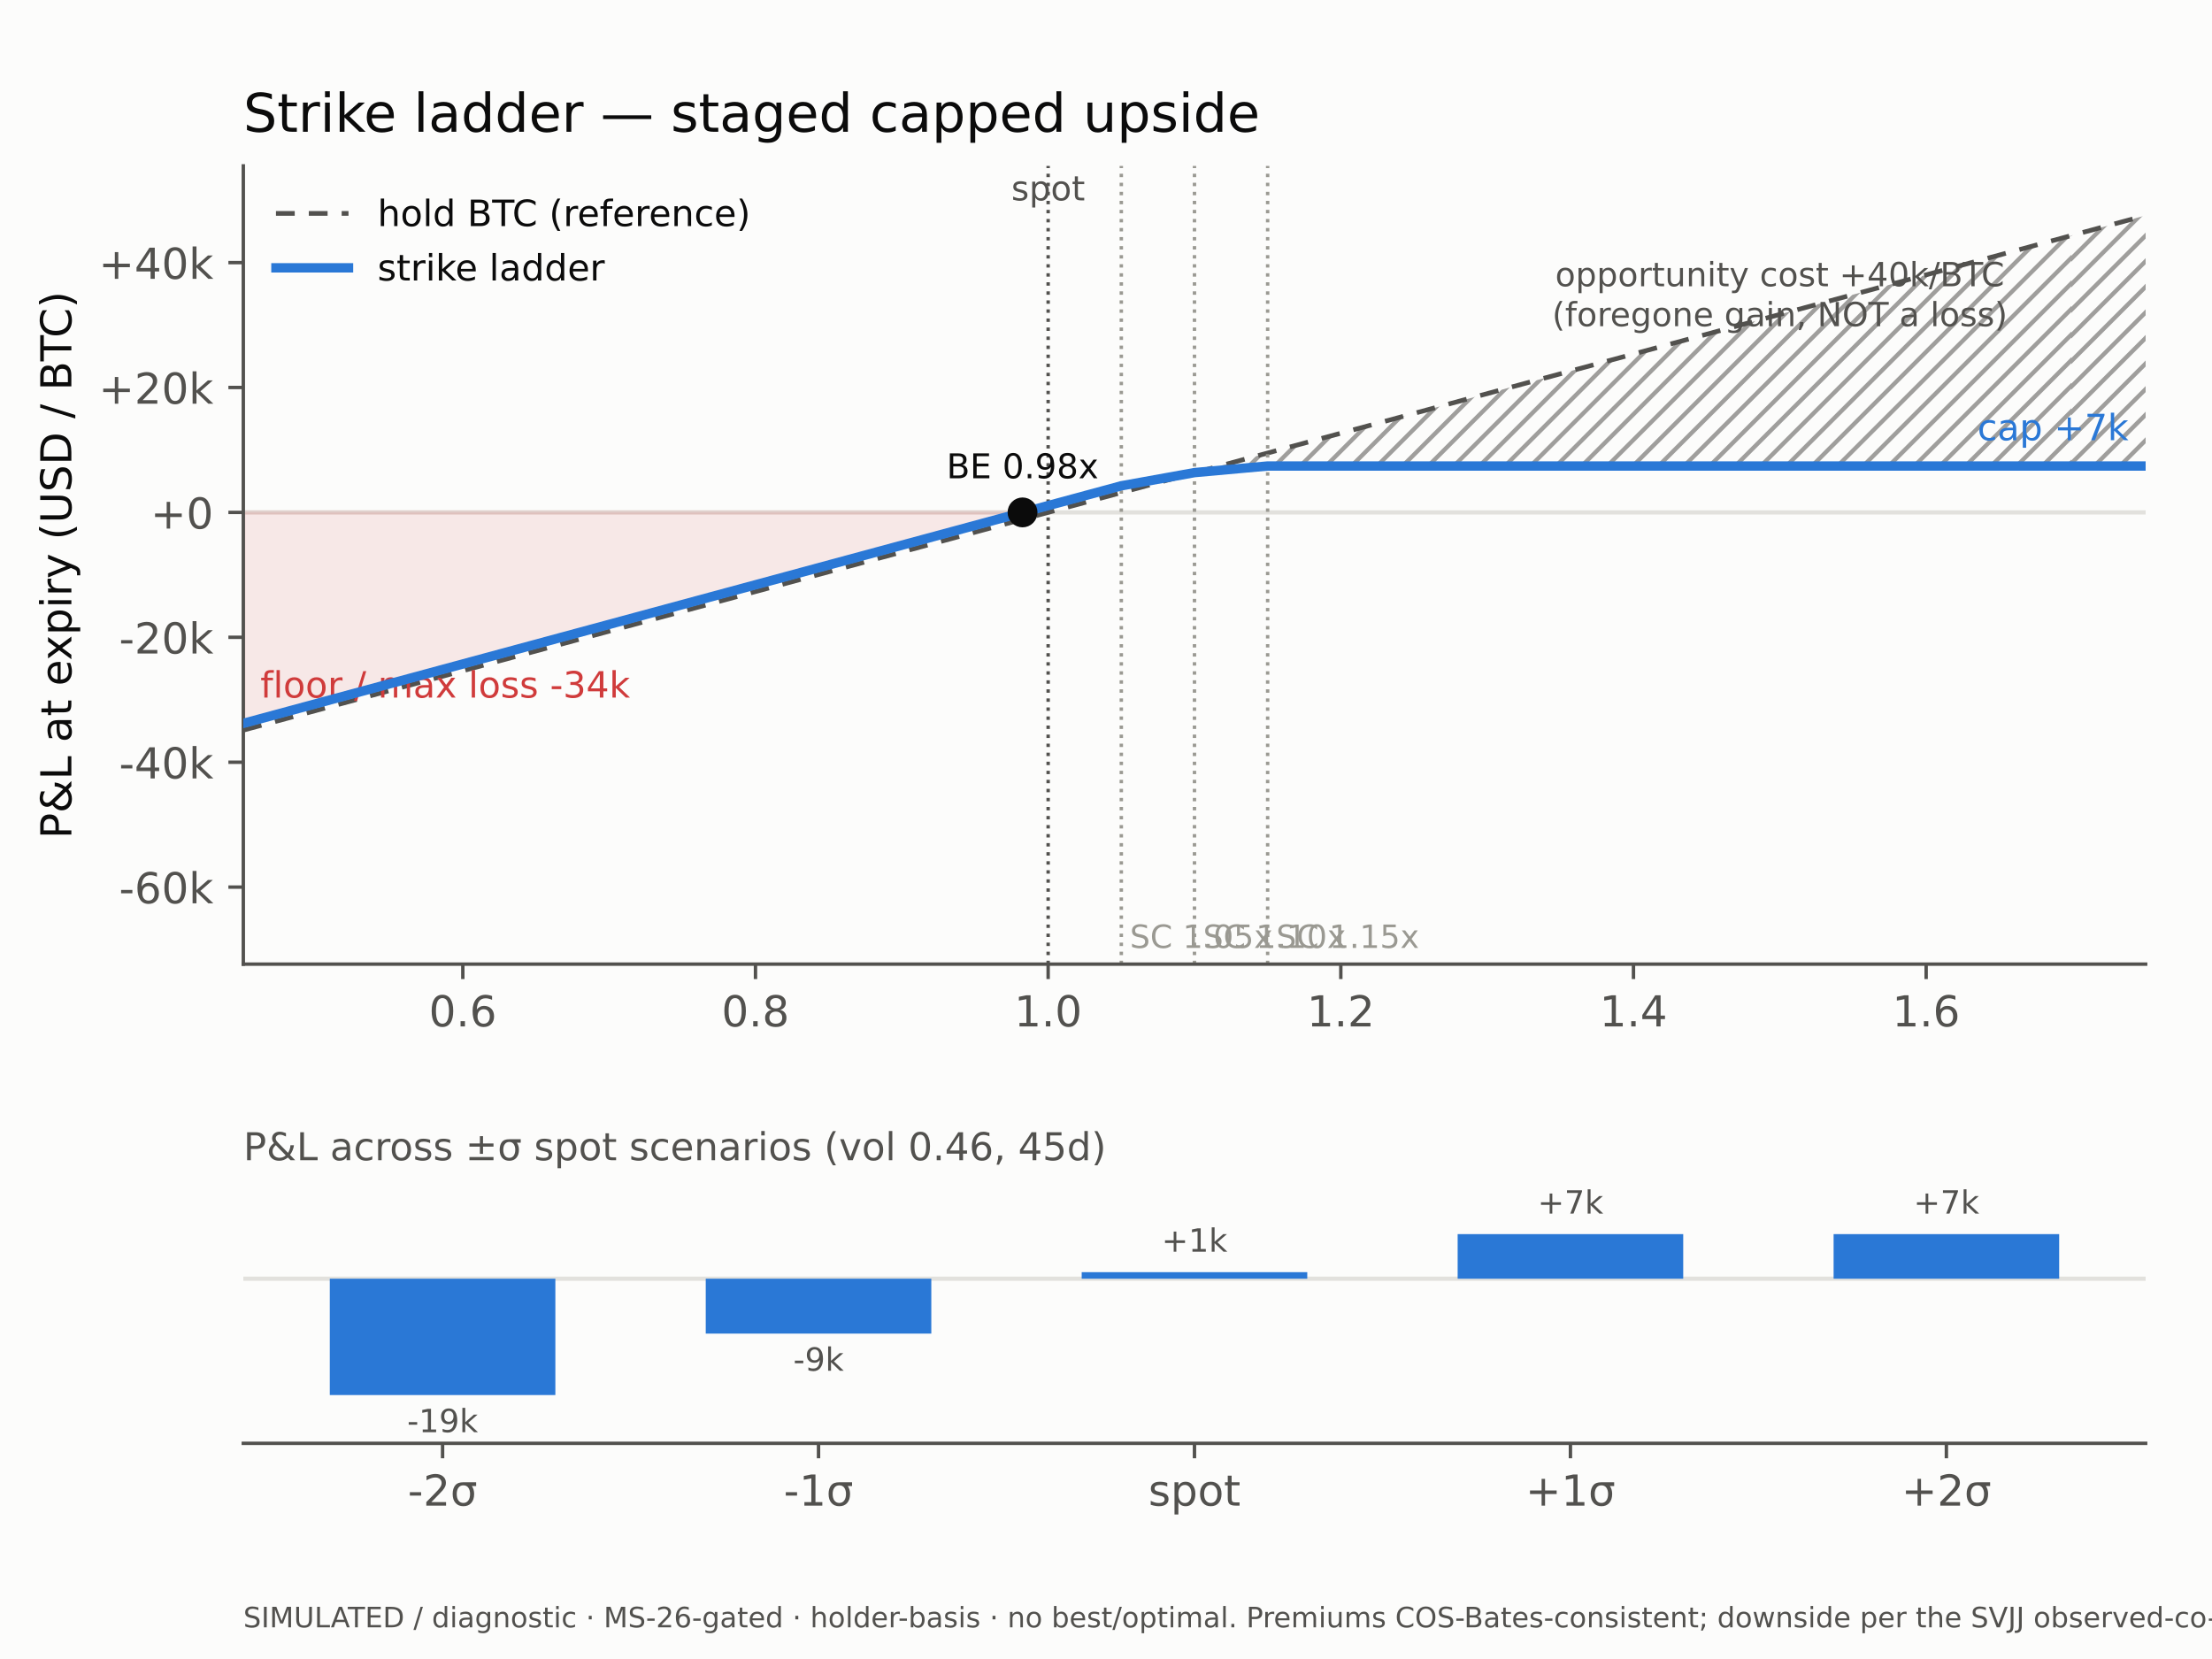
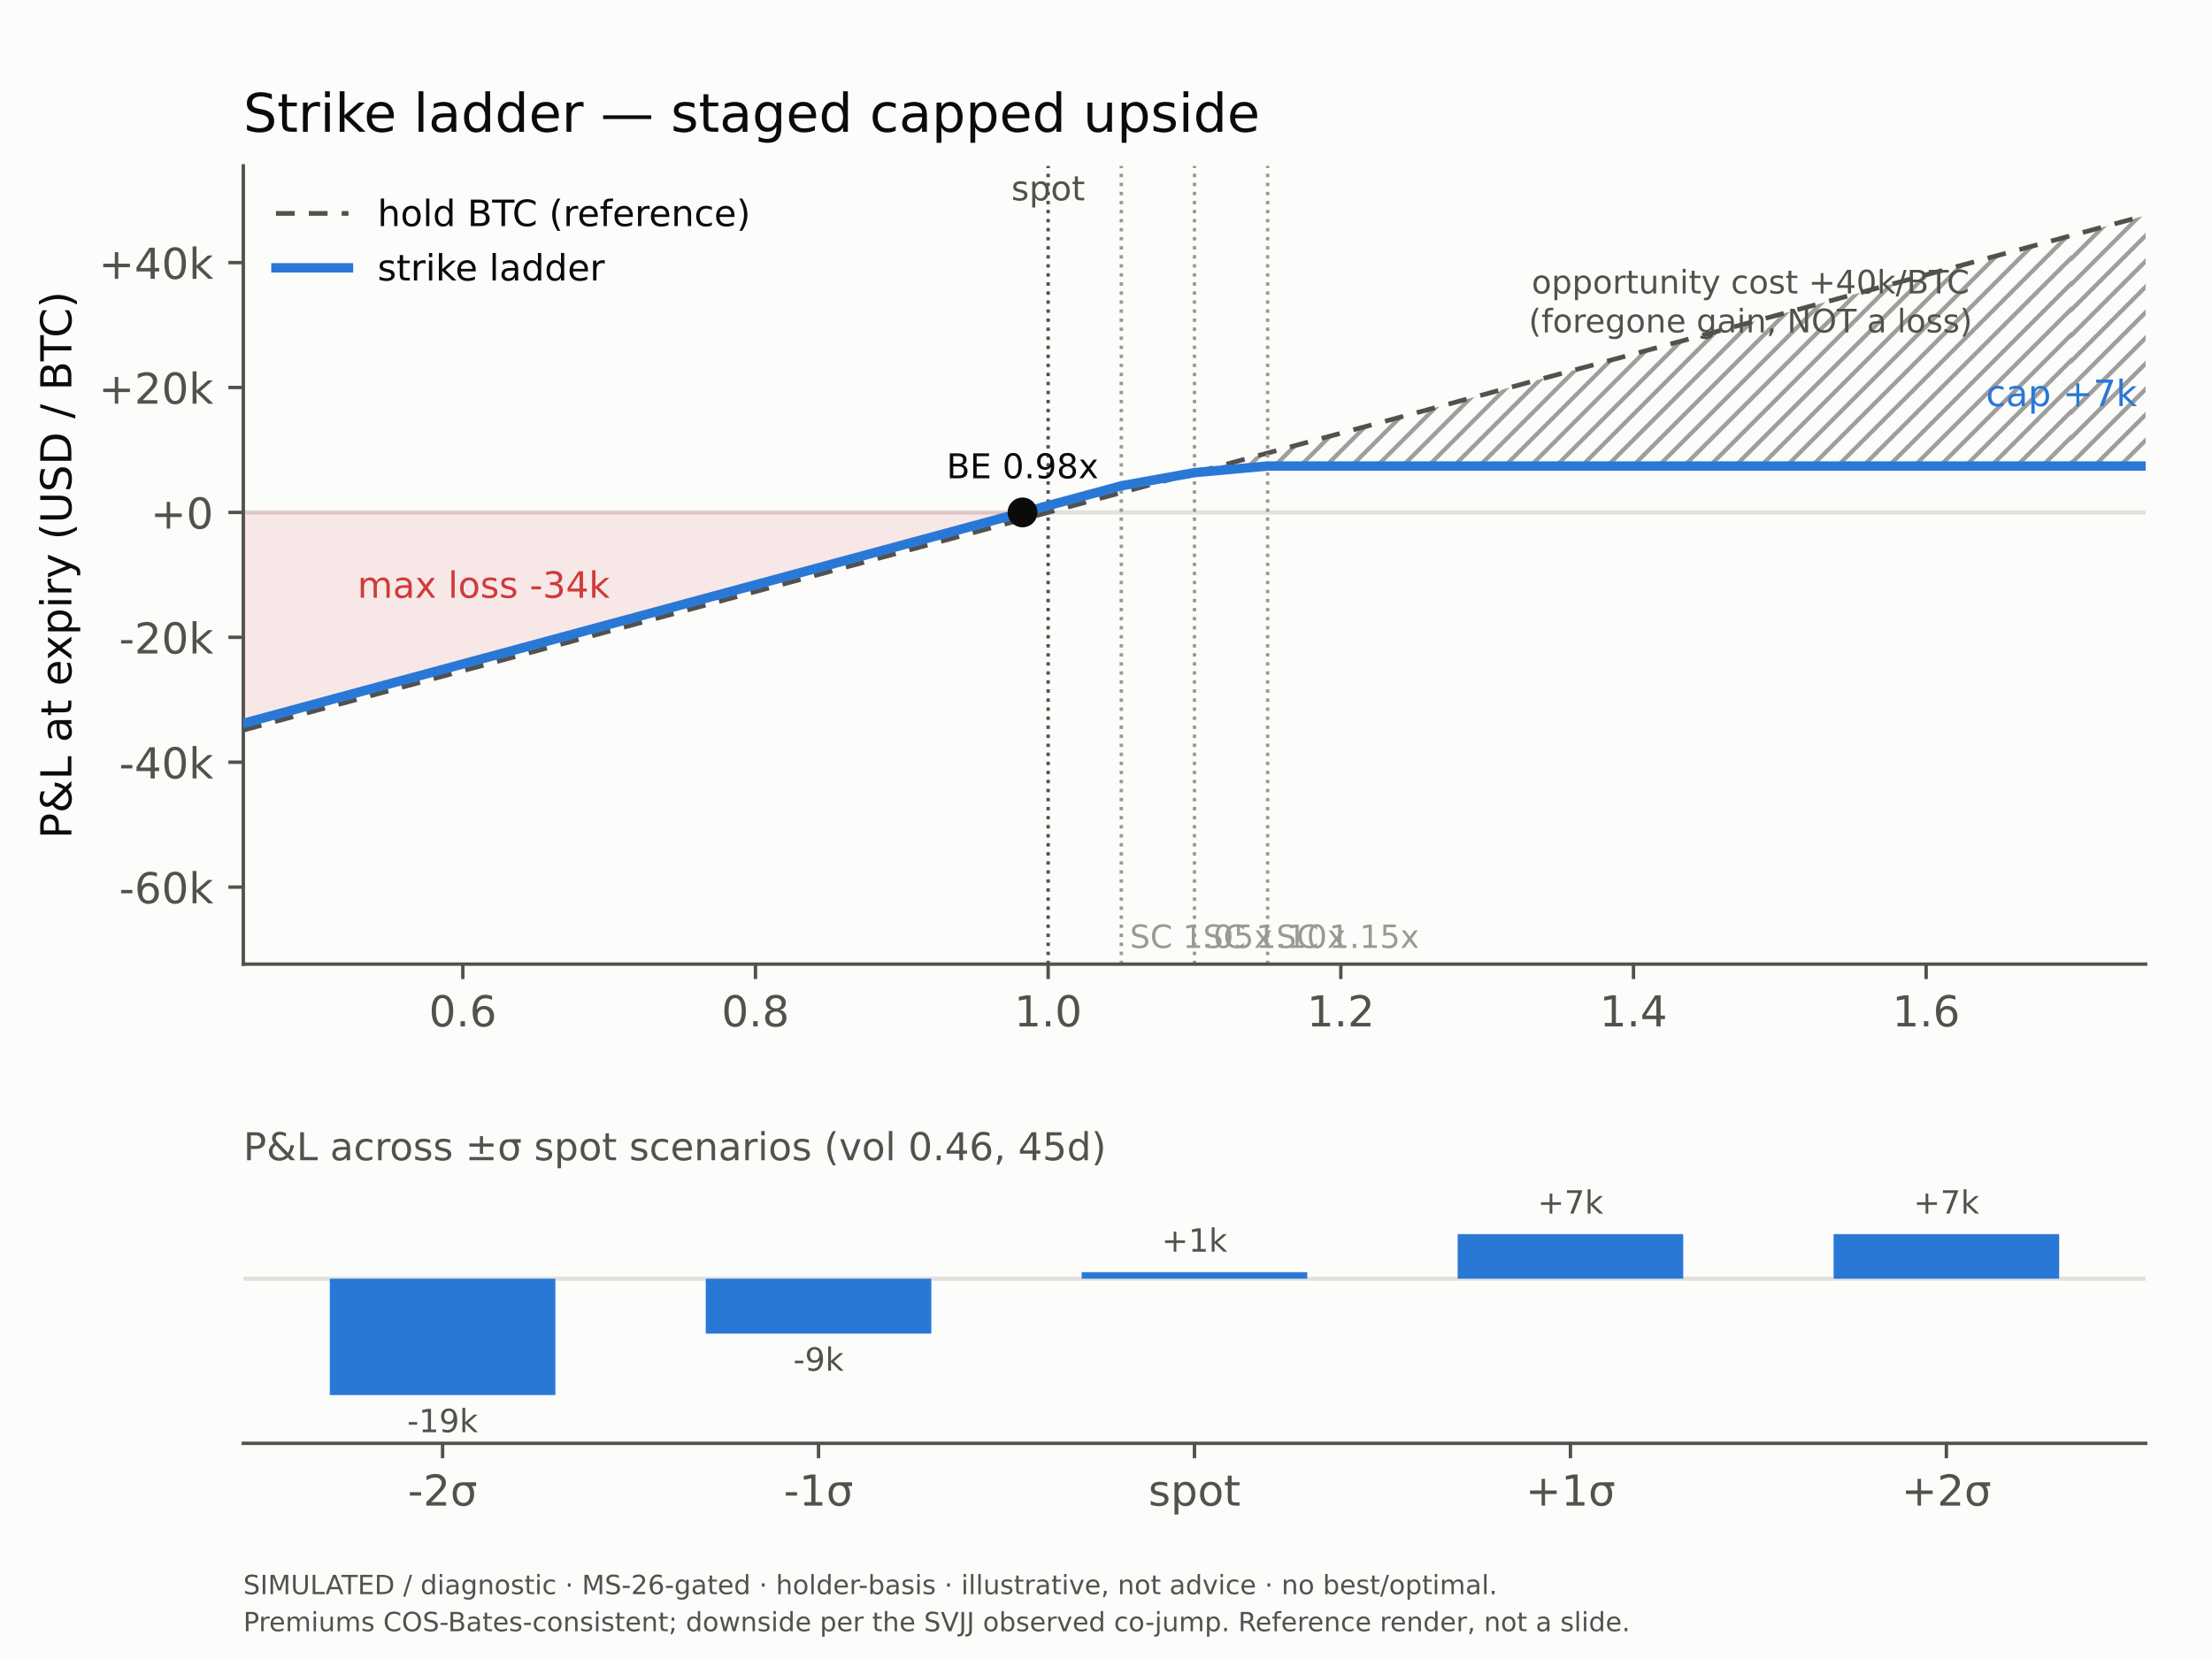
<svg xmlns="http://www.w3.org/2000/svg" xmlns:xlink="http://www.w3.org/1999/xlink" width="518.4pt" height="388.8pt" viewBox="0 0 518.4 388.8" version="1.1">
  <defs>
    <style type="text/css">*{stroke-linejoin: round; stroke-linecap: butt}</style>
  </defs>
  <g id="figure_1">
    <g id="patch_1">
      <path d="M 0 388.8  L 518.4 388.8  L 518.4 0  L 0 0  z " style="fill: #fcfcfb" />
    </g>
    <g id="axes_1">
      <g id="patch_2">
        <path d="M 57.024 225.952  L 502.848 225.952  L 502.848 38.88  L 57.024 38.88  z " style="fill: #fcfcfb" />
      </g>
      <g id="line2d_1">
        <path d="M 57.024 120.087  L 502.848 120.087  " clip-path="url(#p8b1df6aea4)" style="fill: none; stroke: #e2e1dd; stroke-linecap: square" />
      </g>
      <g id="FillBetweenPolyCollection_1">
        <defs>
          <path id="m30b05222a0" d="M 57.024 -268.713  L 57.024 -219.272  L 58.739 -219.736  L 60.453 -220.2  L 62.168 -220.664  L 63.883 -221.128  L 65.598 -221.592  L 67.312 -222.055  L 69.027 -222.519  L 70.742 -222.983  L 72.456 -223.447  L 74.171 -223.911  L 75.886 -224.375  L 77.6 -224.839  L 79.315 -225.303  L 81.03 -225.767  L 82.745 -226.231  L 84.459 -226.695  L 86.174 -227.159  L 87.889 -227.623  L 89.603 -228.087  L 91.318 -228.551  L 93.033 -229.015  L 94.748 -229.479  L 96.462 -229.943  L 98.177 -230.407  L 99.892 -230.871  L 101.606 -231.335  L 103.321 -231.799  L 105.036 -232.263  L 106.751 -232.727  L 108.465 -233.191  L 110.18 -233.655  L 111.895 -234.119  L 113.609 -234.583  L 115.324 -235.047  L 117.039 -235.511  L 118.753 -235.975  L 120.468 -236.439  L 122.183 -236.902  L 123.898 -237.366  L 125.612 -237.83  L 127.327 -238.294  L 129.042 -238.758  L 130.756 -239.222  L 132.471 -239.686  L 134.186 -240.15  L 135.901 -240.614  L 137.615 -241.078  L 139.33 -241.542  L 141.045 -242.006  L 142.759 -242.47  L 144.474 -242.934  L 146.189 -243.398  L 147.904 -243.862  L 149.618 -244.326  L 151.333 -244.79  L 153.048 -245.254  L 154.762 -245.718  L 156.477 -246.182  L 158.192 -246.646  L 159.906 -247.11  L 161.621 -247.574  L 163.336 -248.038  L 165.051 -248.502  L 166.765 -248.966  L 168.48 -249.43  L 170.195 -249.894  L 171.909 -250.358  L 173.624 -250.822  L 175.339 -251.286  L 177.054 -251.749  L 178.768 -252.213  L 180.483 -252.677  L 182.198 -253.141  L 183.912 -253.605  L 185.627 -254.069  L 187.342 -254.533  L 189.056 -254.997  L 190.771 -255.461  L 192.486 -255.925  L 194.201 -256.389  L 195.915 -256.853  L 197.63 -257.317  L 199.345 -257.781  L 201.059 -258.245  L 202.774 -258.709  L 204.489 -259.173  L 206.204 -259.637  L 207.918 -260.101  L 209.633 -260.565  L 211.348 -261.029  L 213.062 -261.493  L 214.777 -261.957  L 216.492 -262.421  L 218.207 -262.885  L 219.921 -263.349  L 221.636 -263.813  L 223.351 -264.277  L 225.065 -264.741  L 226.78 -265.205  L 228.495 -265.669  L 230.209 -266.133  L 231.924 -266.596  L 233.639 -267.06  L 235.354 -267.524  L 237.068 -267.988  L 238.783 -268.452  L 238.783 -268.713  L 238.783 -268.713  L 237.068 -268.713  L 235.354 -268.713  L 233.639 -268.713  L 231.924 -268.713  L 230.209 -268.713  L 228.495 -268.713  L 226.78 -268.713  L 225.065 -268.713  L 223.351 -268.713  L 221.636 -268.713  L 219.921 -268.713  L 218.207 -268.713  L 216.492 -268.713  L 214.777 -268.713  L 213.062 -268.713  L 211.348 -268.713  L 209.633 -268.713  L 207.918 -268.713  L 206.204 -268.713  L 204.489 -268.713  L 202.774 -268.713  L 201.059 -268.713  L 199.345 -268.713  L 197.63 -268.713  L 195.915 -268.713  L 194.201 -268.713  L 192.486 -268.713  L 190.771 -268.713  L 189.056 -268.713  L 187.342 -268.713  L 185.627 -268.713  L 183.912 -268.713  L 182.198 -268.713  L 180.483 -268.713  L 178.768 -268.713  L 177.054 -268.713  L 175.339 -268.713  L 173.624 -268.713  L 171.909 -268.713  L 170.195 -268.713  L 168.48 -268.713  L 166.765 -268.713  L 165.051 -268.713  L 163.336 -268.713  L 161.621 -268.713  L 159.906 -268.713  L 158.192 -268.713  L 156.477 -268.713  L 154.762 -268.713  L 153.048 -268.713  L 151.333 -268.713  L 149.618 -268.713  L 147.904 -268.713  L 146.189 -268.713  L 144.474 -268.713  L 142.759 -268.713  L 141.045 -268.713  L 139.33 -268.713  L 137.615 -268.713  L 135.901 -268.713  L 134.186 -268.713  L 132.471 -268.713  L 130.756 -268.713  L 129.042 -268.713  L 127.327 -268.713  L 125.612 -268.713  L 123.898 -268.713  L 122.183 -268.713  L 120.468 -268.713  L 118.753 -268.713  L 117.039 -268.713  L 115.324 -268.713  L 113.609 -268.713  L 111.895 -268.713  L 110.18 -268.713  L 108.465 -268.713  L 106.751 -268.713  L 105.036 -268.713  L 103.321 -268.713  L 101.606 -268.713  L 99.892 -268.713  L 98.177 -268.713  L 96.462 -268.713  L 94.748 -268.713  L 93.033 -268.713  L 91.318 -268.713  L 89.603 -268.713  L 87.889 -268.713  L 86.174 -268.713  L 84.459 -268.713  L 82.745 -268.713  L 81.03 -268.713  L 79.315 -268.713  L 77.6 -268.713  L 75.886 -268.713  L 74.171 -268.713  L 72.456 -268.713  L 70.742 -268.713  L 69.027 -268.713  L 67.312 -268.713  L 65.598 -268.713  L 63.883 -268.713  L 62.168 -268.713  L 60.453 -268.713  L 58.739 -268.713  L 57.024 -268.713  z " style="stroke: #d03b3b; stroke-opacity: 0.1" />
        </defs>
        <g clip-path="url(#p8b1df6aea4)">
          <use xlink:href="#m30b05222a0" x="0" y="388.8" style="fill: #d03b3b; fill-opacity: 0.1; stroke: #d03b3b; stroke-opacity: 0.1" />
        </g>
      </g>
      <g id="FillBetweenPolyCollection_2">
        <path d="M 281.651 110.343  L 281.651 110.604  L 283.365 110.45  L 285.08 110.295  L 286.795 110.14  L 288.51 109.986  L 290.224 109.831  L 291.939 109.676  L 293.654 109.522  L 295.368 109.367  L 297.083 109.212  L 298.798 109.212  L 300.512 109.212  L 302.227 109.212  L 303.942 109.212  L 305.657 109.212  L 307.371 109.212  L 309.086 109.212  L 310.801 109.212  L 312.515 109.212  L 314.23 109.212  L 315.945 109.212  L 317.66 109.212  L 319.374 109.212  L 321.089 109.212  L 322.804 109.212  L 324.518 109.212  L 326.233 109.212  L 327.948 109.212  L 329.663 109.212  L 331.377 109.212  L 333.092 109.212  L 334.807 109.212  L 336.521 109.212  L 338.236 109.212  L 339.951 109.212  L 341.665 109.212  L 343.38 109.212  L 345.095 109.212  L 346.81 109.212  L 348.524 109.212  L 350.239 109.212  L 351.954 109.212  L 353.668 109.212  L 355.383 109.212  L 357.098 109.212  L 358.813 109.212  L 360.527 109.212  L 362.242 109.212  L 363.957 109.212  L 365.671 109.212  L 367.386 109.212  L 369.101 109.212  L 370.816 109.212  L 372.53 109.212  L 374.245 109.212  L 375.96 109.212  L 377.674 109.212  L 379.389 109.212  L 381.104 109.212  L 382.818 109.212  L 384.533 109.212  L 386.248 109.212  L 387.963 109.212  L 389.677 109.212  L 391.392 109.212  L 393.107 109.212  L 394.821 109.212  L 396.536 109.212  L 398.251 109.212  L 399.966 109.212  L 401.68 109.212  L 403.395 109.212  L 405.11 109.212  L 406.824 109.212  L 408.539 109.212  L 410.254 109.212  L 411.968 109.212  L 413.683 109.212  L 415.398 109.212  L 417.113 109.212  L 418.827 109.212  L 420.542 109.212  L 422.257 109.212  L 423.971 109.212  L 425.686 109.212  L 427.401 109.212  L 429.116 109.212  L 430.83 109.212  L 432.545 109.212  L 434.26 109.212  L 435.974 109.212  L 437.689 109.212  L 439.404 109.212  L 441.119 109.212  L 442.833 109.212  L 444.548 109.212  L 446.263 109.212  L 447.977 109.212  L 449.692 109.212  L 451.407 109.212  L 453.121 109.212  L 454.836 109.212  L 456.551 109.212  L 458.266 109.212  L 459.98 109.212  L 461.695 109.212  L 463.41 109.212  L 465.124 109.212  L 466.839 109.212  L 468.554 109.212  L 470.269 109.212  L 471.983 109.212  L 473.698 109.212  L 475.413 109.212  L 477.127 109.212  L 478.842 109.212  L 480.557 109.212  L 482.272 109.212  L 483.986 109.212  L 485.701 109.212  L 487.416 109.212  L 489.13 109.212  L 490.845 109.212  L 492.56 109.212  L 494.274 109.212  L 495.989 109.212  L 497.704 109.212  L 499.419 109.212  L 501.133 109.212  L 502.848 109.212  L 502.848 50.491  L 502.848 50.491  L 501.133 50.955  L 499.419 51.419  L 497.704 51.883  L 495.989 52.347  L 494.274 52.811  L 492.56 53.275  L 490.845 53.739  L 489.13 54.203  L 487.416 54.667  L 485.701 55.131  L 483.986 55.595  L 482.272 56.059  L 480.557 56.523  L 478.842 56.987  L 477.127 57.451  L 475.413 57.915  L 473.698 58.379  L 471.983 58.843  L 470.269 59.307  L 468.554 59.771  L 466.839 60.235  L 465.124 60.699  L 463.41 61.163  L 461.695 61.627  L 459.98 62.09  L 458.266 62.554  L 456.551 63.018  L 454.836 63.482  L 453.121 63.946  L 451.407 64.41  L 449.692 64.874  L 447.977 65.338  L 446.263 65.802  L 444.548 66.266  L 442.833 66.73  L 441.119 67.194  L 439.404 67.658  L 437.689 68.122  L 435.974 68.586  L 434.26 69.05  L 432.545 69.514  L 430.83 69.978  L 429.116 70.442  L 427.401 70.906  L 425.686 71.37  L 423.971 71.834  L 422.257 72.298  L 420.542 72.762  L 418.827 73.226  L 417.113 73.69  L 415.398 74.154  L 413.683 74.618  L 411.968 75.082  L 410.254 75.546  L 408.539 76.01  L 406.824 76.474  L 405.11 76.937  L 403.395 77.401  L 401.68 77.865  L 399.966 78.329  L 398.251 78.793  L 396.536 79.257  L 394.821 79.721  L 393.107 80.185  L 391.392 80.649  L 389.677 81.113  L 387.963 81.577  L 386.248 82.041  L 384.533 82.505  L 382.818 82.969  L 381.104 83.433  L 379.389 83.897  L 377.674 84.361  L 375.96 84.825  L 374.245 85.289  L 372.53 85.753  L 370.816 86.217  L 369.101 86.681  L 367.386 87.145  L 365.671 87.609  L 363.957 88.073  L 362.242 88.537  L 360.527 89.001  L 358.813 89.465  L 357.098 89.929  L 355.383 90.393  L 353.668 90.857  L 351.954 91.321  L 350.239 91.784  L 348.524 92.248  L 346.81 92.712  L 345.095 93.176  L 343.38 93.64  L 341.665 94.104  L 339.951 94.568  L 338.236 95.032  L 336.521 95.496  L 334.807 95.96  L 333.092 96.424  L 331.377 96.888  L 329.663 97.352  L 327.948 97.816  L 326.233 98.28  L 324.518 98.744  L 322.804 99.208  L 321.089 99.672  L 319.374 100.136  L 317.66 100.6  L 315.945 101.064  L 314.23 101.528  L 312.515 101.992  L 310.801 102.456  L 309.086 102.92  L 307.371 103.384  L 305.657 103.848  L 303.942 104.312  L 302.227 104.776  L 300.512 105.24  L 298.798 105.704  L 297.083 106.168  L 295.368 106.632  L 293.654 107.095  L 291.939 107.559  L 290.224 108.023  L 288.51 108.487  L 286.795 108.951  L 285.08 109.415  L 283.365 109.879  L 281.651 110.343  z " clip-path="url(#p8b1df6aea4)" style="fill: url(#hdfce8c9ef9)" />
      </g>
      <g id="matplotlib.axis_1">
        <g id="xtick_1">
          <g id="line2d_2">
            <defs>
              <path id="m6badb8b41f" d="M 0 0  L 0 3.5  " style="stroke: #52514e; stroke-width: 0.8" />
            </defs>
            <g>
              <use xlink:href="#m6badb8b41f" x="108.465" y="225.952" style="fill: #52514e; stroke: #52514e; stroke-width: 0.8" />
            </g>
          </g>
          <g id="text_1">
            <text style="font-size: 10px; font-family: 'DejaVu Sans'; text-anchor: middle; fill: #52514e" x="108.465" y="240.55" transform="rotate(-0 108.4652 240.5499)">0.6</text>
          </g>
        </g>
        <g id="xtick_2">
          <g id="line2d_3">
            <g>
              <use xlink:href="#m6badb8b41f" x="177.054" y="225.952" style="fill: #52514e; stroke: #52514e; stroke-width: 0.8" />
            </g>
          </g>
          <g id="text_2">
            <text style="font-size: 10px; font-family: 'DejaVu Sans'; text-anchor: middle; fill: #52514e" x="177.054" y="240.55" transform="rotate(-0 177.0535 240.5499)">0.8</text>
          </g>
        </g>
        <g id="xtick_3">
          <g id="line2d_4">
            <g>
              <use xlink:href="#m6badb8b41f" x="245.642" y="225.952" style="fill: #52514e; stroke: #52514e; stroke-width: 0.8" />
            </g>
          </g>
          <g id="text_3">
            <text style="font-size: 10px; font-family: 'DejaVu Sans'; text-anchor: middle; fill: #52514e" x="245.642" y="240.55" transform="rotate(-0 245.6418 240.5499)">1.0</text>
          </g>
        </g>
        <g id="xtick_4">
          <g id="line2d_5">
            <g>
              <use xlink:href="#m6badb8b41f" x="314.23" y="225.952" style="fill: #52514e; stroke: #52514e; stroke-width: 0.8" />
            </g>
          </g>
          <g id="text_4">
            <text style="font-size: 10px; font-family: 'DejaVu Sans'; text-anchor: middle; fill: #52514e" x="314.23" y="240.55" transform="rotate(-0 314.2302 240.5499)">1.2</text>
          </g>
        </g>
        <g id="xtick_5">
          <g id="line2d_6">
            <g>
              <use xlink:href="#m6badb8b41f" x="382.818" y="225.952" style="fill: #52514e; stroke: #52514e; stroke-width: 0.8" />
            </g>
          </g>
          <g id="text_5">
            <text style="font-size: 10px; font-family: 'DejaVu Sans'; text-anchor: middle; fill: #52514e" x="382.818" y="240.55" transform="rotate(-0 382.8185 240.5499)">1.4</text>
          </g>
        </g>
        <g id="xtick_6">
          <g id="line2d_7">
            <g>
              <use xlink:href="#m6badb8b41f" x="451.407" y="225.952" style="fill: #52514e; stroke: #52514e; stroke-width: 0.8" />
            </g>
          </g>
          <g id="text_6">
            <text style="font-size: 10px; font-family: 'DejaVu Sans'; text-anchor: middle; fill: #52514e" x="451.407" y="240.55" transform="rotate(-0 451.4068 240.5499)">1.6</text>
          </g>
        </g>
      </g>
      <g id="matplotlib.axis_2">
        <g id="ytick_1">
          <g id="line2d_8">
            <defs>
              <path id="m6aaad6d4b3" d="M 0 0  L -3.5 0  " style="stroke: #52514e; stroke-width: 0.8" />
            </defs>
            <g>
              <use xlink:href="#m6aaad6d4b3" x="57.024" y="207.901" style="fill: #52514e; stroke: #52514e; stroke-width: 0.8" />
            </g>
          </g>
          <g id="text_7">
            <text style="font-size: 10px; font-family: 'DejaVu Sans'; text-anchor: end; fill: #52514e" x="50.024" y="211.701" transform="rotate(-0 50.024 211.7005)">-60k</text>
          </g>
        </g>
        <g id="ytick_2">
          <g id="line2d_9">
            <g>
              <use xlink:href="#m6aaad6d4b3" x="57.024" y="178.63" style="fill: #52514e; stroke: #52514e; stroke-width: 0.8" />
            </g>
          </g>
          <g id="text_8">
            <text style="font-size: 10px; font-family: 'DejaVu Sans'; text-anchor: end; fill: #52514e" x="50.024" y="182.429" transform="rotate(-0 50.024 182.429)">-40k</text>
          </g>
        </g>
        <g id="ytick_3">
          <g id="line2d_10">
            <g>
              <use xlink:href="#m6aaad6d4b3" x="57.024" y="149.358" style="fill: #52514e; stroke: #52514e; stroke-width: 0.8" />
            </g>
          </g>
          <g id="text_9">
            <text style="font-size: 10px; font-family: 'DejaVu Sans'; text-anchor: end; fill: #52514e" x="50.024" y="153.157" transform="rotate(-0 50.024 153.1574)">-20k</text>
          </g>
        </g>
        <g id="ytick_4">
          <g id="line2d_11">
            <g>
              <use xlink:href="#m6aaad6d4b3" x="57.024" y="120.087" style="fill: #52514e; stroke: #52514e; stroke-width: 0.8" />
            </g>
          </g>
          <g id="text_10">
            <text style="font-size: 10px; font-family: 'DejaVu Sans'; text-anchor: end; fill: #52514e" x="50.024" y="123.885" transform="rotate(-0 50.024 123.8854)">+0</text>
          </g>
        </g>
        <g id="ytick_5">
          <g id="line2d_12">
            <g>
              <use xlink:href="#m6aaad6d4b3" x="57.024" y="90.815" style="fill: #52514e; stroke: #52514e; stroke-width: 0.8" />
            </g>
          </g>
          <g id="text_11">
            <text style="font-size: 10px; font-family: 'DejaVu Sans'; text-anchor: end; fill: #52514e" x="50.024" y="94.614" transform="rotate(-0 50.024 94.61426)">+20k</text>
          </g>
        </g>
        <g id="ytick_6">
          <g id="line2d_13">
            <g>
              <use xlink:href="#m6aaad6d4b3" x="57.024" y="61.543" style="fill: #52514e; stroke: #52514e; stroke-width: 0.8" />
            </g>
          </g>
          <g id="text_12">
            <text style="font-size: 10px; font-family: 'DejaVu Sans'; text-anchor: end; fill: #52514e" x="50.024" y="65.343" transform="rotate(-0 50.024 65.34269)">+40k</text>
          </g>
        </g>
        <g id="text_13">
          <text style="font-size: 10px; font-family: 'DejaVu Sans'; text-anchor: middle; fill: #0b0b0b" x="16.726" y="132.416" transform="rotate(-90 16.72634 132.4161)">P&amp;L at expiry (USD / BTC)</text>
        </g>
      </g>
      <g id="line2d_14">
        <path d="M 57.024 171.123  L 502.848 50.491  L 502.848 50.491  " clip-path="url(#p8b1df6aea4)" style="fill: none; stroke-dasharray: 4.4,3.3; stroke-dashoffset: 0; stroke: #52514e; stroke-width: 1.1" />
      </g>
      <g id="line2d_15">
        <path d="M 245.642 225.952  L 245.642 38.88  " clip-path="url(#p8b1df6aea4)" style="fill: none; stroke-dasharray: 0.8,1.32; stroke-dashoffset: 0; stroke: #52514e; stroke-width: 0.8" />
      </g>
      <g id="line2d_16">
        <path d="M 262.789 225.952  L 262.789 38.88  " clip-path="url(#p8b1df6aea4)" style="fill: none; stroke-dasharray: 0.8,1.32; stroke-dashoffset: 0; stroke: #9a9992; stroke-width: 0.8" />
      </g>
      <g id="line2d_17">
        <path d="M 279.936 225.952  L 279.936 38.88  " clip-path="url(#p8b1df6aea4)" style="fill: none; stroke-dasharray: 0.8,1.32; stroke-dashoffset: 0; stroke: #9a9992; stroke-width: 0.8" />
      </g>
      <g id="line2d_18">
        <path d="M 297.083 225.952  L 297.083 38.88  " clip-path="url(#p8b1df6aea4)" style="fill: none; stroke-dasharray: 0.8,1.32; stroke-dashoffset: 0; stroke: #9a9992; stroke-width: 0.8" />
      </g>
      <g id="patch_3">
        <path d="M 57.024 225.952  L 57.024 38.88  " style="fill: none; stroke: #52514e; stroke-width: 0.8; stroke-linejoin: miter; stroke-linecap: square" />
      </g>
      <g id="patch_4">
        <path d="M 57.024 225.952  L 502.848 225.952  " style="fill: none; stroke: #52514e; stroke-width: 0.8; stroke-linejoin: miter; stroke-linecap: square" />
      </g>
      <g id="text_14">
        <text style="font-size: 8px; font-family: 'DejaVu Sans'; text-anchor: middle; fill: #52514e" x="245.642" y="46.958" transform="rotate(-0 245.6418 46.95813)">spot</text>
      </g>
      <g id="text_15">
        <text style="font-size: 7.5px; font-family: 'DejaVu Sans'; text-anchor: start; fill: #9a9992" x="264.789" y="222.151" transform="rotate(-0 264.7889 222.1505)">SC 1.05x</text>
      </g>
      <g id="text_16">
        <text style="font-size: 7.5px; font-family: 'DejaVu Sans'; text-anchor: start; fill: #9a9992" x="281.936" y="222.151" transform="rotate(-0 281.936 222.1505)">SC 1.10x</text>
      </g>
      <g id="text_17">
        <text style="font-size: 7.5px; font-family: 'DejaVu Sans'; text-anchor: start; fill: #9a9992" x="299.083" y="222.151" transform="rotate(-0 299.0831 222.1505)">SC 1.15x</text>
      </g>
      <g id="text_18">
-         <text style="font-size: 8.5px; font-family: 'DejaVu Sans'; text-anchor: end; fill: #2a78d6" x="498.848" y="103.17" transform="rotate(-0 498.848 103.1704)">cap +7k</text>
+         <text style="font-size: 8.5px; font-family: 'DejaVu Sans'; text-anchor: end; fill: #2a78d6" x="500.848" y="95.17" transform="rotate(-0 500.848 95.17038)">cap +7k</text>
      </g>
      <g id="text_19">
-         <text style="font-size: 8.5px; font-family: 'DejaVu Sans'; text-anchor: start; fill: #d03b3b" x="61.024" y="163.486" transform="rotate(-0 61.024 163.4863)">floor / max loss -34k</text>
+         <text style="font-size: 8.5px; font-family: 'DejaVu Sans'; text-anchor: start; fill: #d03b3b" x="83.773" y="140.094" transform="rotate(-0 83.77344 140.094)">max loss -34k</text>
      </g>
      <g id="text_20">
        <text style="font-size: 8px; font-family: 'DejaVu Sans'; text-anchor: middle; fill: #0b0b0b" x="239.64" y="112.087" transform="rotate(-0 239.6404 112.0866)">BE 0.98x</text>
      </g>
      <g id="text_21">
-         <text style="font-size: 7.8px; font-family: 'DejaVu Sans'; fill: #52514e" transform="translate(364.4663 67.08392)">opportunity cost +40k/BTC</text>
-         <text style="font-size: 7.8px; font-family: 'DejaVu Sans'; fill: #52514e" transform="translate(363.7484 76.44605)">(foregone gain, NOT a loss)</text>
+         <text style="font-size: 7.6px; font-family: 'DejaVu Sans'; fill: #52514e" transform="translate(358.9573 68.77612)">opportunity cost +40k/BTC</text>
+         <text style="font-size: 7.6px; font-family: 'DejaVu Sans'; fill: #52514e" transform="translate(358.2579 77.8982)">(foregone gain, NOT a loss)</text>
      </g>
      <g id="text_22">
        <text style="font-size: 12.5px; font-family: 'DejaVu Sans'; text-anchor: start; fill: #0b0b0b" x="57.024" y="30.88" transform="rotate(-0 57.024 30.88)">Strike ladder — staged capped upside</text>
      </g>
      <g id="line2d_19">
        <path d="M 57.024 169.528  L 262.789 113.852  L 279.936 110.759  L 297.083 109.212  L 502.848 109.212  L 502.848 109.212  " clip-path="url(#p8b1df6aea4)" style="fill: none; stroke: #2a78d6; stroke-width: 2.2; stroke-linecap: square" />
      </g>
      <g id="line2d_20">
        <defs>
          <path id="m14d984cb25" d="M 0 3  C 0.796 3 1.559 2.684 2.121 2.121  C 2.684 1.559 3 0.796 3 0  C 3 -0.796 2.684 -1.559 2.121 -2.121  C 1.559 -2.684 0.796 -3 0 -3  C -0.796 -3 -1.559 -2.684 -2.121 -2.121  C -2.684 -1.559 -3 -0.796 -3 0  C -3 0.796 -2.684 1.559 -2.121 2.121  C -1.559 2.684 -0.796 3 0 3  z " style="stroke: #0b0b0b" />
        </defs>
        <g clip-path="url(#p8b1df6aea4)">
          <use xlink:href="#m14d984cb25" x="239.64" y="120.087" style="fill: #0b0b0b; stroke: #0b0b0b" />
        </g>
      </g>
      <g id="legend_1">
        <g id="line2d_21">
          <path d="M 64.674 50.014  L 73.174 50.014  L 81.674 50.014  " style="fill: none; stroke-dasharray: 4.4,3.3; stroke-dashoffset: 0; stroke: #52514e; stroke-width: 1.1" />
        </g>
        <g id="text_23">
          <text style="font-size: 8.5px; font-family: 'DejaVu Sans'; text-anchor: start; fill: #0b0b0b" x="88.474" y="52.989" transform="rotate(-0 88.474 52.98867)">hold BTC (reference)</text>
        </g>
        <g id="line2d_22">
          <path d="M 64.674 62.764  L 73.174 62.764  L 81.674 62.764  " style="fill: none; stroke: #2a78d6; stroke-width: 2.2; stroke-linecap: square" />
        </g>
        <g id="text_24">
          <text style="font-size: 8.5px; font-family: 'DejaVu Sans'; text-anchor: start; fill: #0b0b0b" x="88.474" y="65.739" transform="rotate(-0 88.474 65.73934)">strike ladder</text>
        </g>
      </g>
    </g>
    <g id="axes_2">
      <g id="patch_5">
        <path d="M 57.024 338.256  L 502.848 338.256  L 502.848 277.91  L 57.024 277.91  z " style="fill: #fcfcfb" />
      </g>
      <g id="matplotlib.axis_3">
        <g id="xtick_7">
          <g id="line2d_23">
            <g>
              <use xlink:href="#m6badb8b41f" x="103.721" y="338.256" style="fill: #52514e; stroke: #52514e; stroke-width: 0.8" />
            </g>
          </g>
          <g id="text_25">
            <text style="font-size: 10px; font-family: 'DejaVu Sans'; text-anchor: middle; fill: #52514e" x="103.721" y="352.854" transform="rotate(-0 103.721 352.8537)">-2σ</text>
          </g>
        </g>
        <g id="xtick_8">
          <g id="line2d_24">
            <g>
              <use xlink:href="#m6badb8b41f" x="191.828" y="338.256" style="fill: #52514e; stroke: #52514e; stroke-width: 0.8" />
            </g>
          </g>
          <g id="text_26">
            <text style="font-size: 10px; font-family: 'DejaVu Sans'; text-anchor: middle; fill: #52514e" x="191.828" y="352.854" transform="rotate(-0 191.8285 352.8537)">-1σ</text>
          </g>
        </g>
        <g id="xtick_9">
          <g id="line2d_25">
            <g>
              <use xlink:href="#m6badb8b41f" x="279.936" y="338.256" style="fill: #52514e; stroke: #52514e; stroke-width: 0.8" />
            </g>
          </g>
          <g id="text_27">
            <text style="font-size: 10px; font-family: 'DejaVu Sans'; text-anchor: middle; fill: #52514e" x="279.936" y="352.854" transform="rotate(-0 279.936 352.8537)">spot</text>
          </g>
        </g>
        <g id="xtick_10">
          <g id="line2d_26">
            <g>
              <use xlink:href="#m6badb8b41f" x="368.044" y="338.256" style="fill: #52514e; stroke: #52514e; stroke-width: 0.8" />
            </g>
          </g>
          <g id="text_28">
            <text style="font-size: 10px; font-family: 'DejaVu Sans'; text-anchor: middle; fill: #52514e" x="368.044" y="352.854" transform="rotate(-0 368.0435 352.8537)">+1σ</text>
          </g>
        </g>
        <g id="xtick_11">
          <g id="line2d_27">
            <g>
              <use xlink:href="#m6badb8b41f" x="456.151" y="338.256" style="fill: #52514e; stroke: #52514e; stroke-width: 0.8" />
            </g>
          </g>
          <g id="text_29">
            <text style="font-size: 10px; font-family: 'DejaVu Sans'; text-anchor: middle; fill: #52514e" x="456.151" y="352.854" transform="rotate(-0 456.151 352.8537)">+2σ</text>
          </g>
        </g>
      </g>
      <g id="matplotlib.axis_4" />
      <g id="line2d_28">
        <path d="M 57.024 299.673  L 502.848 299.673  " clip-path="url(#p5cd49a486e)" style="fill: none; stroke: #e2e1dd; stroke-linecap: square" />
      </g>
      <g id="patch_6">
        <path d="M 57.024 338.256  L 502.848 338.256  " style="fill: none; stroke: #52514e; stroke-width: 0.8; stroke-linejoin: miter; stroke-linecap: square" />
      </g>
      <g id="patch_7">
        <path d="M 77.289 299.673  L 130.153 299.673  L 130.153 326.941  L 77.289 326.941  z " clip-path="url(#p5cd49a486e)" style="fill: #2a78d6" />
      </g>
      <g id="patch_8">
        <path d="M 165.396 299.673  L 218.261 299.673  L 218.261 312.541  L 165.396 312.541  z " clip-path="url(#p5cd49a486e)" style="fill: #2a78d6" />
      </g>
      <g id="patch_9">
        <path d="M 253.504 299.673  L 306.368 299.673  L 306.368 298.141  L 253.504 298.141  z " clip-path="url(#p5cd49a486e)" style="fill: #2a78d6" />
      </g>
      <g id="patch_10">
        <path d="M 341.611 299.673  L 394.476 299.673  L 394.476 289.225  L 341.611 289.225  z " clip-path="url(#p5cd49a486e)" style="fill: #2a78d6" />
      </g>
      <g id="patch_11">
        <path d="M 429.719 299.673  L 482.583 299.673  L 482.583 289.225  L 429.719 289.225  z " clip-path="url(#p5cd49a486e)" style="fill: #2a78d6" />
      </g>
      <g id="text_30">
        <text style="font-size: 7.5px; font-family: 'DejaVu Sans'; text-anchor: middle; fill: #52514e" x="103.721" y="335.64" transform="rotate(-0 103.721 335.64)">-19k</text>
      </g>
      <g id="text_31">
        <text style="font-size: 7.5px; font-family: 'DejaVu Sans'; text-anchor: middle; fill: #52514e" x="191.828" y="321.24" transform="rotate(-0 191.8285 321.2397)">-9k</text>
      </g>
      <g id="text_32">
        <text style="font-size: 7.5px; font-family: 'DejaVu Sans'; text-anchor: middle; fill: #52514e" x="279.936" y="293.339" transform="rotate(-0 279.936 293.3388)">+1k</text>
      </g>
      <g id="text_33">
        <text style="font-size: 7.5px; font-family: 'DejaVu Sans'; text-anchor: middle; fill: #52514e" x="368.044" y="284.423" transform="rotate(-0 368.0435 284.4232)">+7k</text>
      </g>
      <g id="text_34">
        <text style="font-size: 7.5px; font-family: 'DejaVu Sans'; text-anchor: middle; fill: #52514e" x="456.151" y="284.423" transform="rotate(-0 456.151 284.4232)">+7k</text>
      </g>
      <g id="text_35">
        <text style="font-size: 9px; font-family: 'DejaVu Sans'; text-anchor: start; fill: #52514e" x="57.024" y="271.91" transform="rotate(-0 57.024 271.9101)">P&amp;L across ±σ spot scenarios (vol 0.46, 45d)</text>
      </g>
    </g>
    <g id="text_36">
-       <text style="font-size: 6.6px; font-family: 'DejaVu Sans'; text-anchor: start; fill: #52514e" x="57.024" y="381.382" transform="rotate(-0 57.024 381.3825)">SIMULATED / diagnostic · MS-26-gated · holder-basis · no best/optimal. Premiums COS-Bates-consistent; downside per the SVJJ observed-co-jump tail (N3.6). Reference render — not a deck slide.</text>
+       <text style="font-size: 6.2px; font-family: 'DejaVu Sans'; fill: #52514e" transform="translate(57.024 373.6028)">SIMULATED / diagnostic · MS-26-gated · holder-basis · illustrative, not advice · no best/optimal.</text>
+       <text style="font-size: 6.2px; font-family: 'DejaVu Sans'; fill: #52514e" transform="translate(57.024 382.2828)">Premiums COS-Bates-consistent; downside per the SVJJ observed co-jump. Reference render, not a slide.</text>
    </g>
  </g>
  <defs>
    <clipPath id="p8b1df6aea4">
      <rect x="57.024" y="38.88" width="445.824" height="187.072" />
    </clipPath>
    <clipPath id="p5cd49a486e">
      <rect x="57.024" y="277.91" width="445.824" height="60.346" />
    </clipPath>
  </defs>
  <defs>
    <pattern id="hdfce8c9ef9" patternUnits="userSpaceOnUse" x="0" y="0" width="72" height="72">
      <rect x="0" y="0" width="73" height="73" fill="none" />
      <path d="M -36 36  L 36 -36  M -33 39  L 39 -33  M -30 42  L 42 -30  M -27 45  L 45 -27  M -24 48  L 48 -24  M -21 51  L 51 -21  M -18 54  L 54 -18  M -15 57  L 57 -15  M -12 60  L 60 -12  M -9 63  L 63 -9  M -6 66  L 66 -6  M -3 69  L 69 -3  M 0 72  L 72 0  M 3 75  L 75 3  M 6 78  L 78 6  M 9 81  L 81 9  M 12 84  L 84 12  M 15 87  L 87 15  M 18 90  L 90 18  M 21 93  L 93 21  M 24 96  L 96 24  M 27 99  L 99 27  M 30 102  L 102 30  M 33 105  L 105 33  M 36 108  L 108 36  " style="fill: #52514e; stroke: #52514e; stroke-width: 1.0; stroke-linecap: butt; stroke-linejoin: miter; stroke-opacity: 0.55" />
    </pattern>
  </defs>
</svg>
